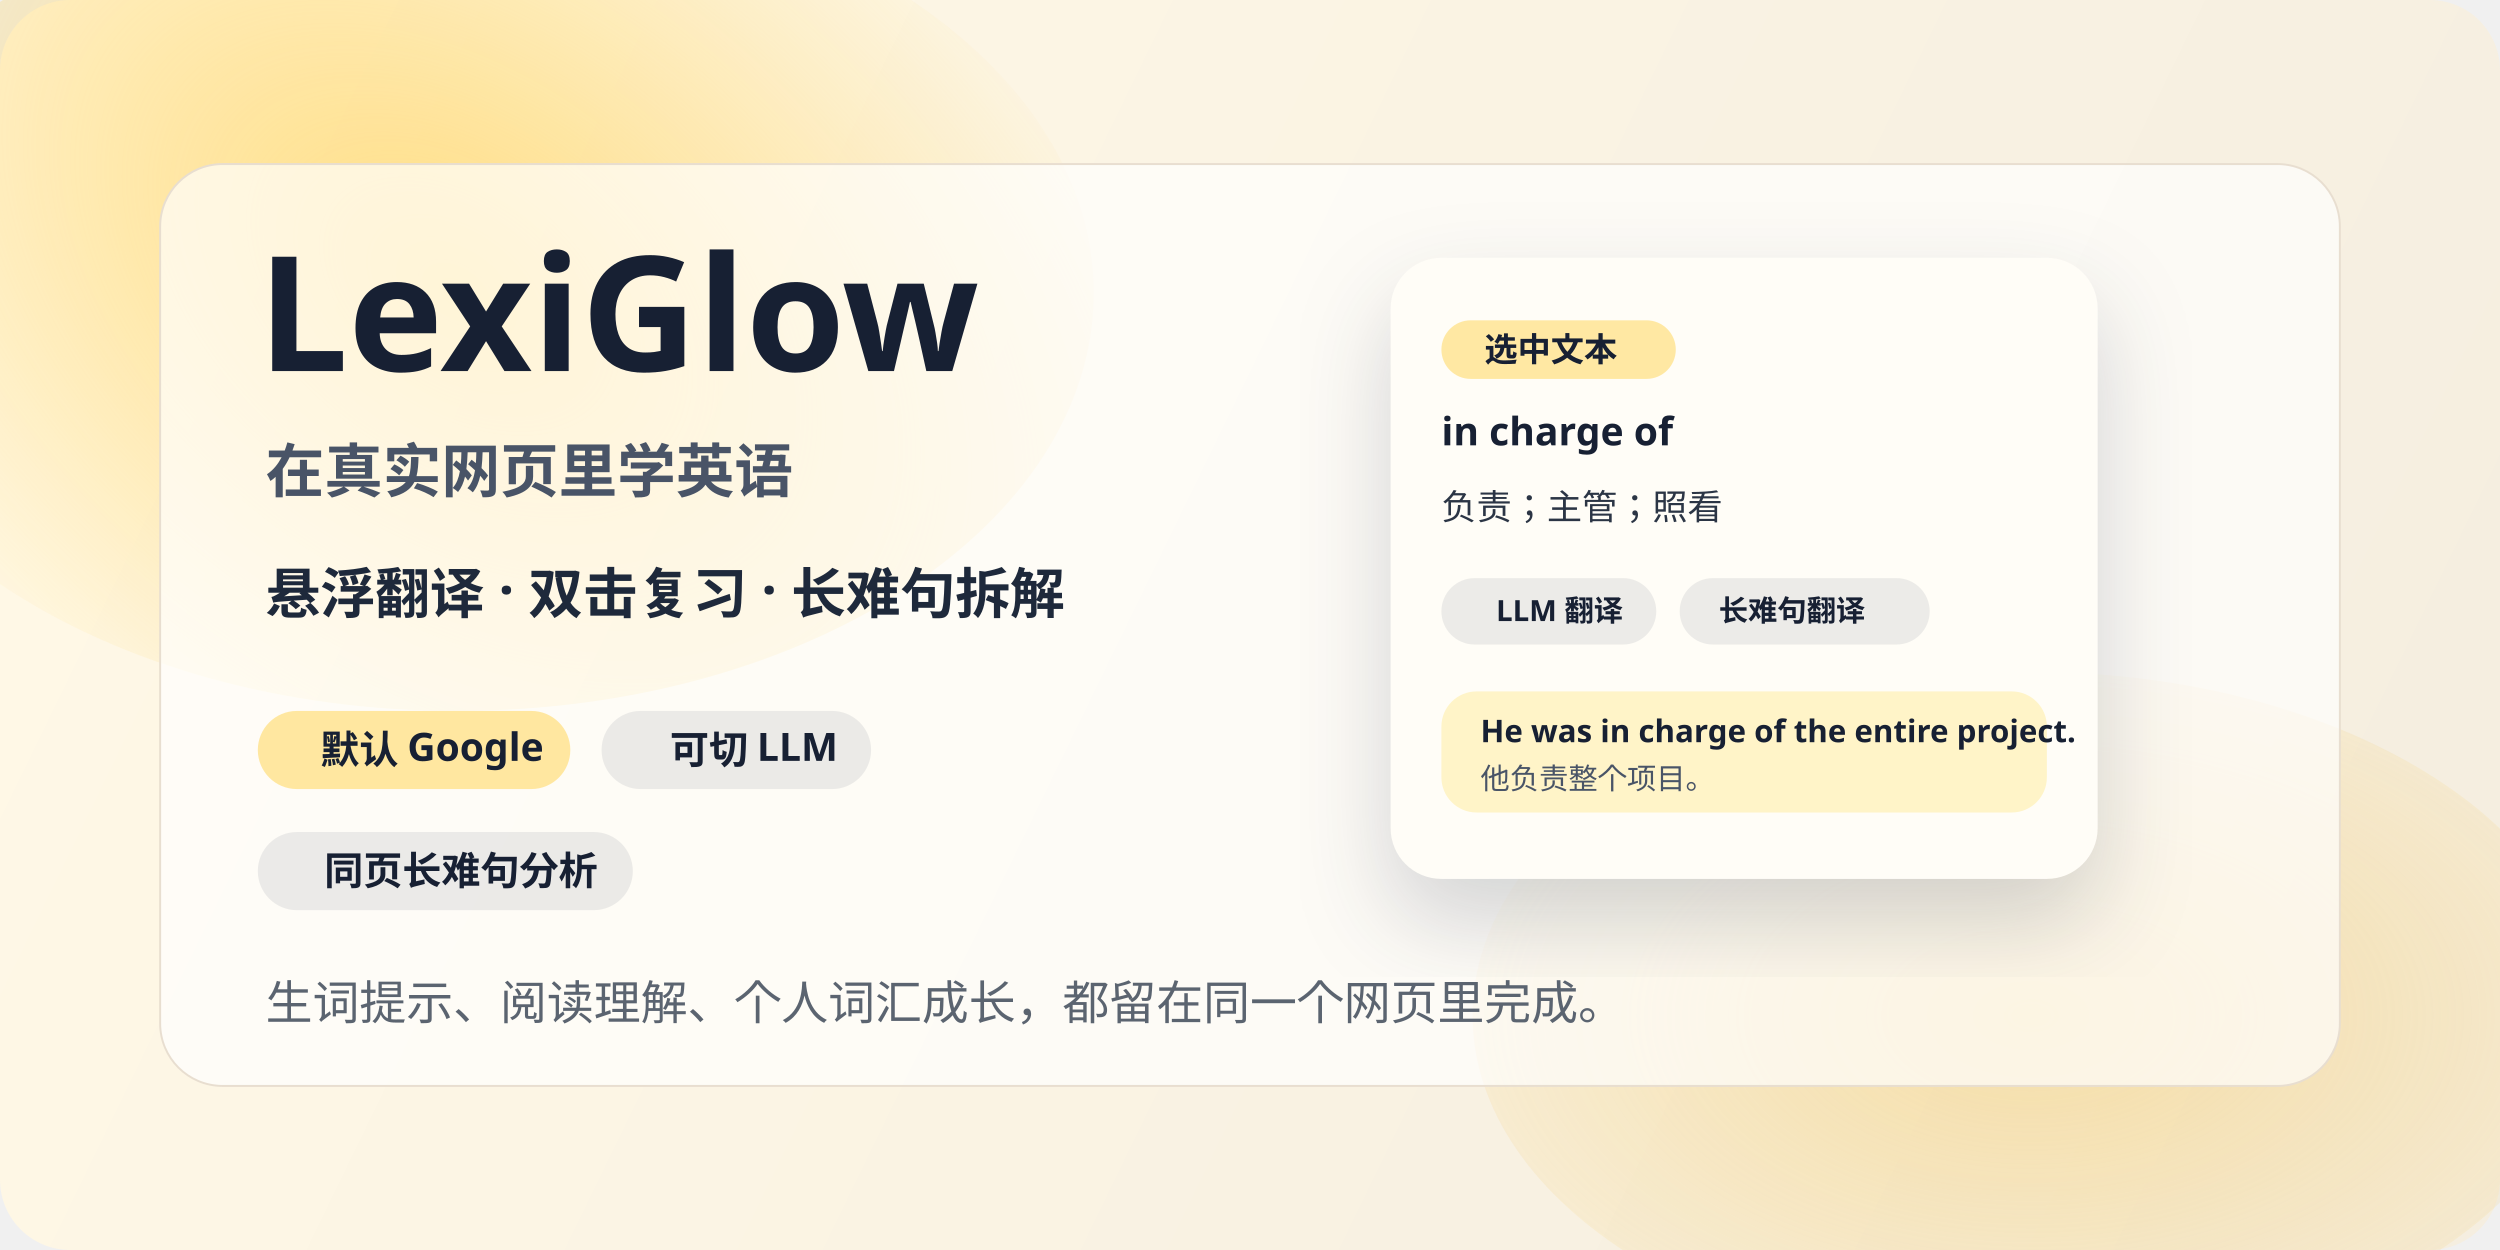
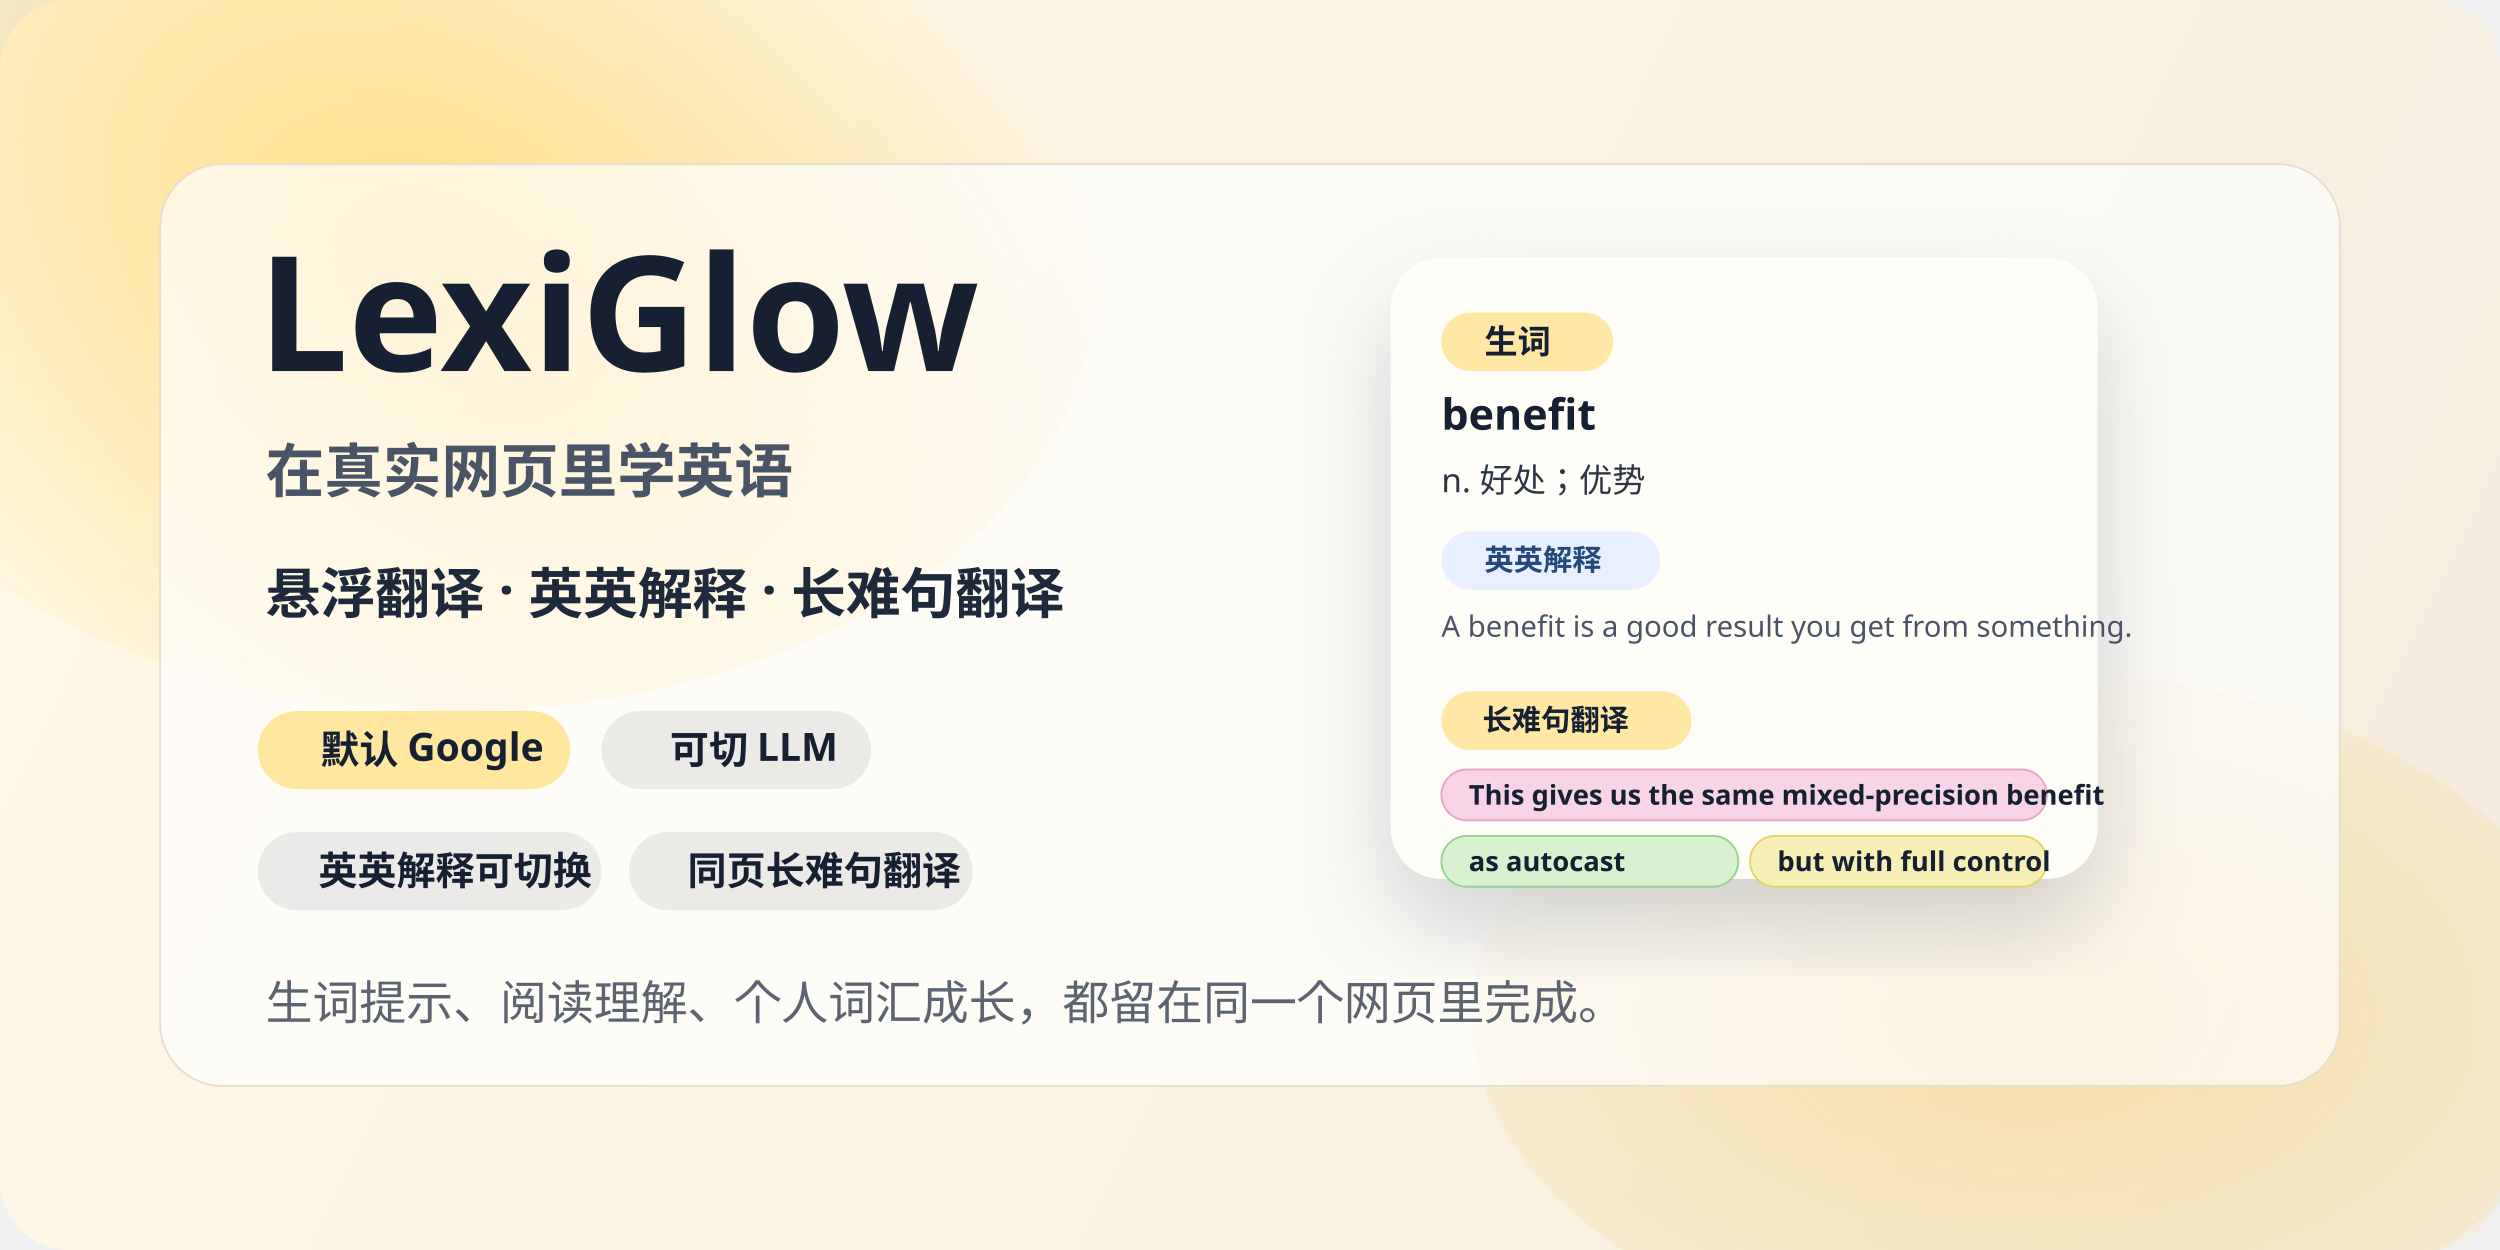
<svg xmlns="http://www.w3.org/2000/svg" width="1280" height="640" viewBox="0 0 1280 640" fill="none">
  <defs>
    <linearGradient id="bg" x1="106" y1="66" x2="1174" y2="586" gradientUnits="userSpaceOnUse">
      <stop stop-color="#FFF8E6" />
      <stop offset="1" stop-color="#F5EEE0" />
    </linearGradient>
    <radialGradient id="glowA" cx="0" cy="0" r="1" gradientUnits="userSpaceOnUse" gradientTransform="translate(234 150) rotate(36) scale(450 288)">
      <stop stop-color="#FFD35A" stop-opacity="0.72" />
      <stop offset="1" stop-color="#FFD35A" stop-opacity="0" />
    </radialGradient>
    <radialGradient id="glowB" cx="0" cy="0" r="1" gradientUnits="userSpaceOnUse" gradientTransform="translate(1040 520) rotate(180) scale(420 250)">
      <stop stop-color="#F4C657" stop-opacity="0.42" />
      <stop offset="1" stop-color="#F4C657" stop-opacity="0" />
    </radialGradient>
    <filter id="shadow" x="666" y="96" width="456" height="404" filterUnits="userSpaceOnUse" color-interpolation-filters="sRGB">
      <feFlood flood-opacity="0" result="BackgroundImageFix" />
      <feColorMatrix in="SourceAlpha" type="matrix" values="0 0 0 0 0 0 0 0 0 0 0 0 0 0 0 0 0 0 127 0" result="hardAlpha" />
      <feOffset dy="22" />
      <feGaussianBlur stdDeviation="24" />
      <feColorMatrix type="matrix" values="0 0 0 0 0.09 0 0 0 0 0.129 0 0 0 0 0.239 0 0 0 0.18 0" />
      <feBlend mode="normal" in2="BackgroundImageFix" result="effect1_dropShadow_0_1" />
      <feBlend mode="normal" in="SourceGraphic" in2="effect1_dropShadow_0_1" result="shape" />
    </filter>
  </defs>
  <rect width="1280" height="640" rx="36" fill="url(#bg)" />
  <ellipse cx="234" cy="150" rx="326" ry="214" fill="url(#glowA)" />
  <ellipse cx="1040" cy="520" rx="286" ry="176" fill="url(#glowB)" />
  <rect x="82" y="84" width="1116" height="472" rx="32" fill="white" fill-opacity="0.68" stroke="#E8DED0" />
  <text x="132" y="190" fill="#172033" font-family="'PingFang SC', 'Hiragino Sans GB', 'Microsoft YaHei', 'Segoe UI', sans-serif" font-size="82" font-weight="700">LexiGlow</text>
  <text x="136" y="252" fill="#495467" font-family="'PingFang SC', 'Hiragino Sans GB', 'Microsoft YaHei', 'Segoe UI', sans-serif" font-size="30" font-weight="600">在真实网页里学英语</text>
-   <text x="136" y="314" fill="#1E293B" font-family="'PingFang SC', 'Hiragino Sans GB', 'Microsoft YaHei', 'Segoe UI', sans-serif" font-size="28" font-weight="600">悬浮翻译  ·  双击复习  ·  长难句拆解</text>
+   <text x="136" y="314" fill="#1E293B" font-family="'PingFang SC', 'Hiragino Sans GB', 'Microsoft YaHei', 'Segoe UI', sans-serif" font-size="28" font-weight="600">悬浮翻译  ·  英英解释  ·  长难句翻译</text>
  <rect x="132" y="364" width="160" height="40" rx="20" fill="#FFE7A0" />
  <text x="164" y="391" fill="#172033" font-family="'PingFang SC', 'Hiragino Sans GB', 'Microsoft YaHei', 'Segoe UI', sans-serif" font-size="20" font-weight="700">默认 Google</text>
  <rect x="308" y="364" width="138" height="40" rx="20" fill="rgba(20,33,61,0.08)" />
  <text x="343" y="391" fill="#172033" font-family="'PingFang SC', 'Hiragino Sans GB', 'Microsoft YaHei', 'Segoe UI', sans-serif" font-size="20" font-weight="700">可切 LLM</text>
-   <rect x="132" y="426" width="192" height="40" rx="20" fill="rgba(20,33,61,0.08)" />
-   <text x="166" y="453" fill="#172033" font-family="'PingFang SC', 'Hiragino Sans GB', 'Microsoft YaHei', 'Segoe UI', sans-serif" font-size="20" font-weight="700">同页长难句分析</text>
+   <rect x="132" y="426" width="176" height="40" rx="20" fill="rgba(20,33,61,0.08)" />
+   <text x="163" y="453" fill="#172033" font-family="'PingFang SC', 'Hiragino Sans GB', 'Microsoft YaHei', 'Segoe UI', sans-serif" font-size="20" font-weight="700">英英解释可切换</text>
+   <rect x="322" y="426" width="176" height="40" rx="20" fill="rgba(20,33,61,0.08)" />
+   <text x="352" y="453" fill="#172033" font-family="'PingFang SC', 'Hiragino Sans GB', 'Microsoft YaHei', 'Segoe UI', sans-serif" font-size="20" font-weight="700">同页长难句翻译</text>
  <text x="136" y="522" fill="#5B6470" font-family="'PingFang SC', 'Hiragino Sans GB', 'Microsoft YaHei', 'Segoe UI', sans-serif" font-size="24">
    生词提示、阅读理解、个人词汇成长，都留在同一个网页里完成。
  </text>
  <g filter="url(#shadow)">
    <rect x="712" y="132" width="362" height="318" rx="26" fill="#FFFDF7" />
-     <rect x="738" y="164" width="120" height="30" rx="15" fill="#FFE8A3" />
-     <text x="760" y="185" fill="#172033" font-family="'PingFang SC', 'Hiragino Sans GB', 'Microsoft YaHei', 'Segoe UI', sans-serif" font-size="17" font-weight="700">选中文本</text>
-     <text x="738" y="228" fill="#172033" font-family="'Avenir Next', 'Segoe UI', sans-serif" font-size="20" font-weight="700">in charge of</text>
-     <text x="738" y="266" fill="#2B3545" font-family="'PingFang SC', 'Hiragino Sans GB', 'Microsoft YaHei', 'Segoe UI', sans-serif" font-size="18">负责；主管；照看</text>
-     <rect x="738" y="296" width="110" height="34" rx="17" fill="rgba(20,33,61,0.08)" />
-     <text x="766" y="318" fill="#172033" font-family="'PingFang SC', 'Hiragino Sans GB', 'Microsoft YaHei', 'Segoe UI', sans-serif" font-size="15" font-weight="700">LLM 翻译</text>
-     <rect x="860" y="296" width="128" height="34" rx="17" fill="rgba(20,33,61,0.08)" />
-     <text x="880" y="318" fill="#172033" font-family="'PingFang SC', 'Hiragino Sans GB', 'Microsoft YaHei', 'Segoe UI', sans-serif" font-size="15" font-weight="700">长难句翻译</text>
-     <rect x="738" y="354" width="310" height="62" rx="18" fill="#FFF4C8" />
-     <text x="758" y="380" fill="#172033" font-family="'PingFang SC', 'Hiragino Sans GB', 'Microsoft YaHei', 'Segoe UI', sans-serif" font-size="16" font-weight="700">He was in charge of the entire project.</text>
-     <text x="758" y="404" fill="#495467" font-family="'PingFang SC', 'Hiragino Sans GB', 'Microsoft YaHei', 'Segoe UI', sans-serif" font-size="15">他负责整个项目。</text>
+     <rect x="738" y="160" width="88" height="30" rx="15" fill="#FFE8A3" />
+     <text x="760" y="181" fill="#172033" font-family="'PingFang SC', 'Hiragino Sans GB', 'Microsoft YaHei', 'Segoe UI', sans-serif" font-size="17" font-weight="700">生词</text>
+     <text x="738" y="220" fill="#172033" font-family="'Avenir Next', 'Segoe UI', sans-serif" font-size="22" font-weight="700">benefit</text>
+     <text x="738" y="252" fill="#2B3545" font-family="'PingFang SC', 'Hiragino Sans GB', 'Microsoft YaHei', 'Segoe UI', sans-serif" font-size="17">n. 好处；优势</text>
+     <rect x="738" y="272" width="112" height="30" rx="15" fill="#E8F0FF" />
+     <text x="760" y="292" fill="#244A7C" font-family="'PingFang SC', 'Hiragino Sans GB', 'Microsoft YaHei', 'Segoe UI', sans-serif" font-size="15" font-weight="700">英英解释</text>
+     <text x="738" y="326" fill="#495467" font-family="'Avenir Next', 'Segoe UI', sans-serif" font-size="15">A benefit is a good result you get from something.</text>
+     <rect x="738" y="354" width="128" height="30" rx="15" fill="#FFE8A3" />
+     <text x="759" y="374" fill="#172033" font-family="'PingFang SC', 'Hiragino Sans GB', 'Microsoft YaHei', 'Segoe UI', sans-serif" font-size="15" font-weight="700">长难句翻译</text>
+     <rect x="738" y="394" width="310" height="26" rx="13" fill="#F8D4E7" stroke="#E8A7C8" />
+     <rect x="1054" y="394" width="0" height="0" fill="none" />
+     <text x="752" y="412" fill="#172033" font-family="'Avenir Next', 'Segoe UI', sans-serif" font-size="14" font-weight="700">This gives us the same mixed-precision benefit</text>
+     <rect x="738" y="428" width="152" height="26" rx="13" fill="#D8F2CF" stroke="#98D38F" />
+     <text x="752" y="446" fill="#172033" font-family="'Avenir Next', 'Segoe UI', sans-serif" font-size="14" font-weight="700">as autocast</text>
+     <rect x="896" y="428" width="152" height="26" rx="13" fill="#F8EFB6" stroke="#E2D36A" />
+     <text x="910" y="446" fill="#172033" font-family="'Avenir Next', 'Segoe UI', sans-serif" font-size="14" font-weight="700">but with full control</text>
  </g>
</svg>
